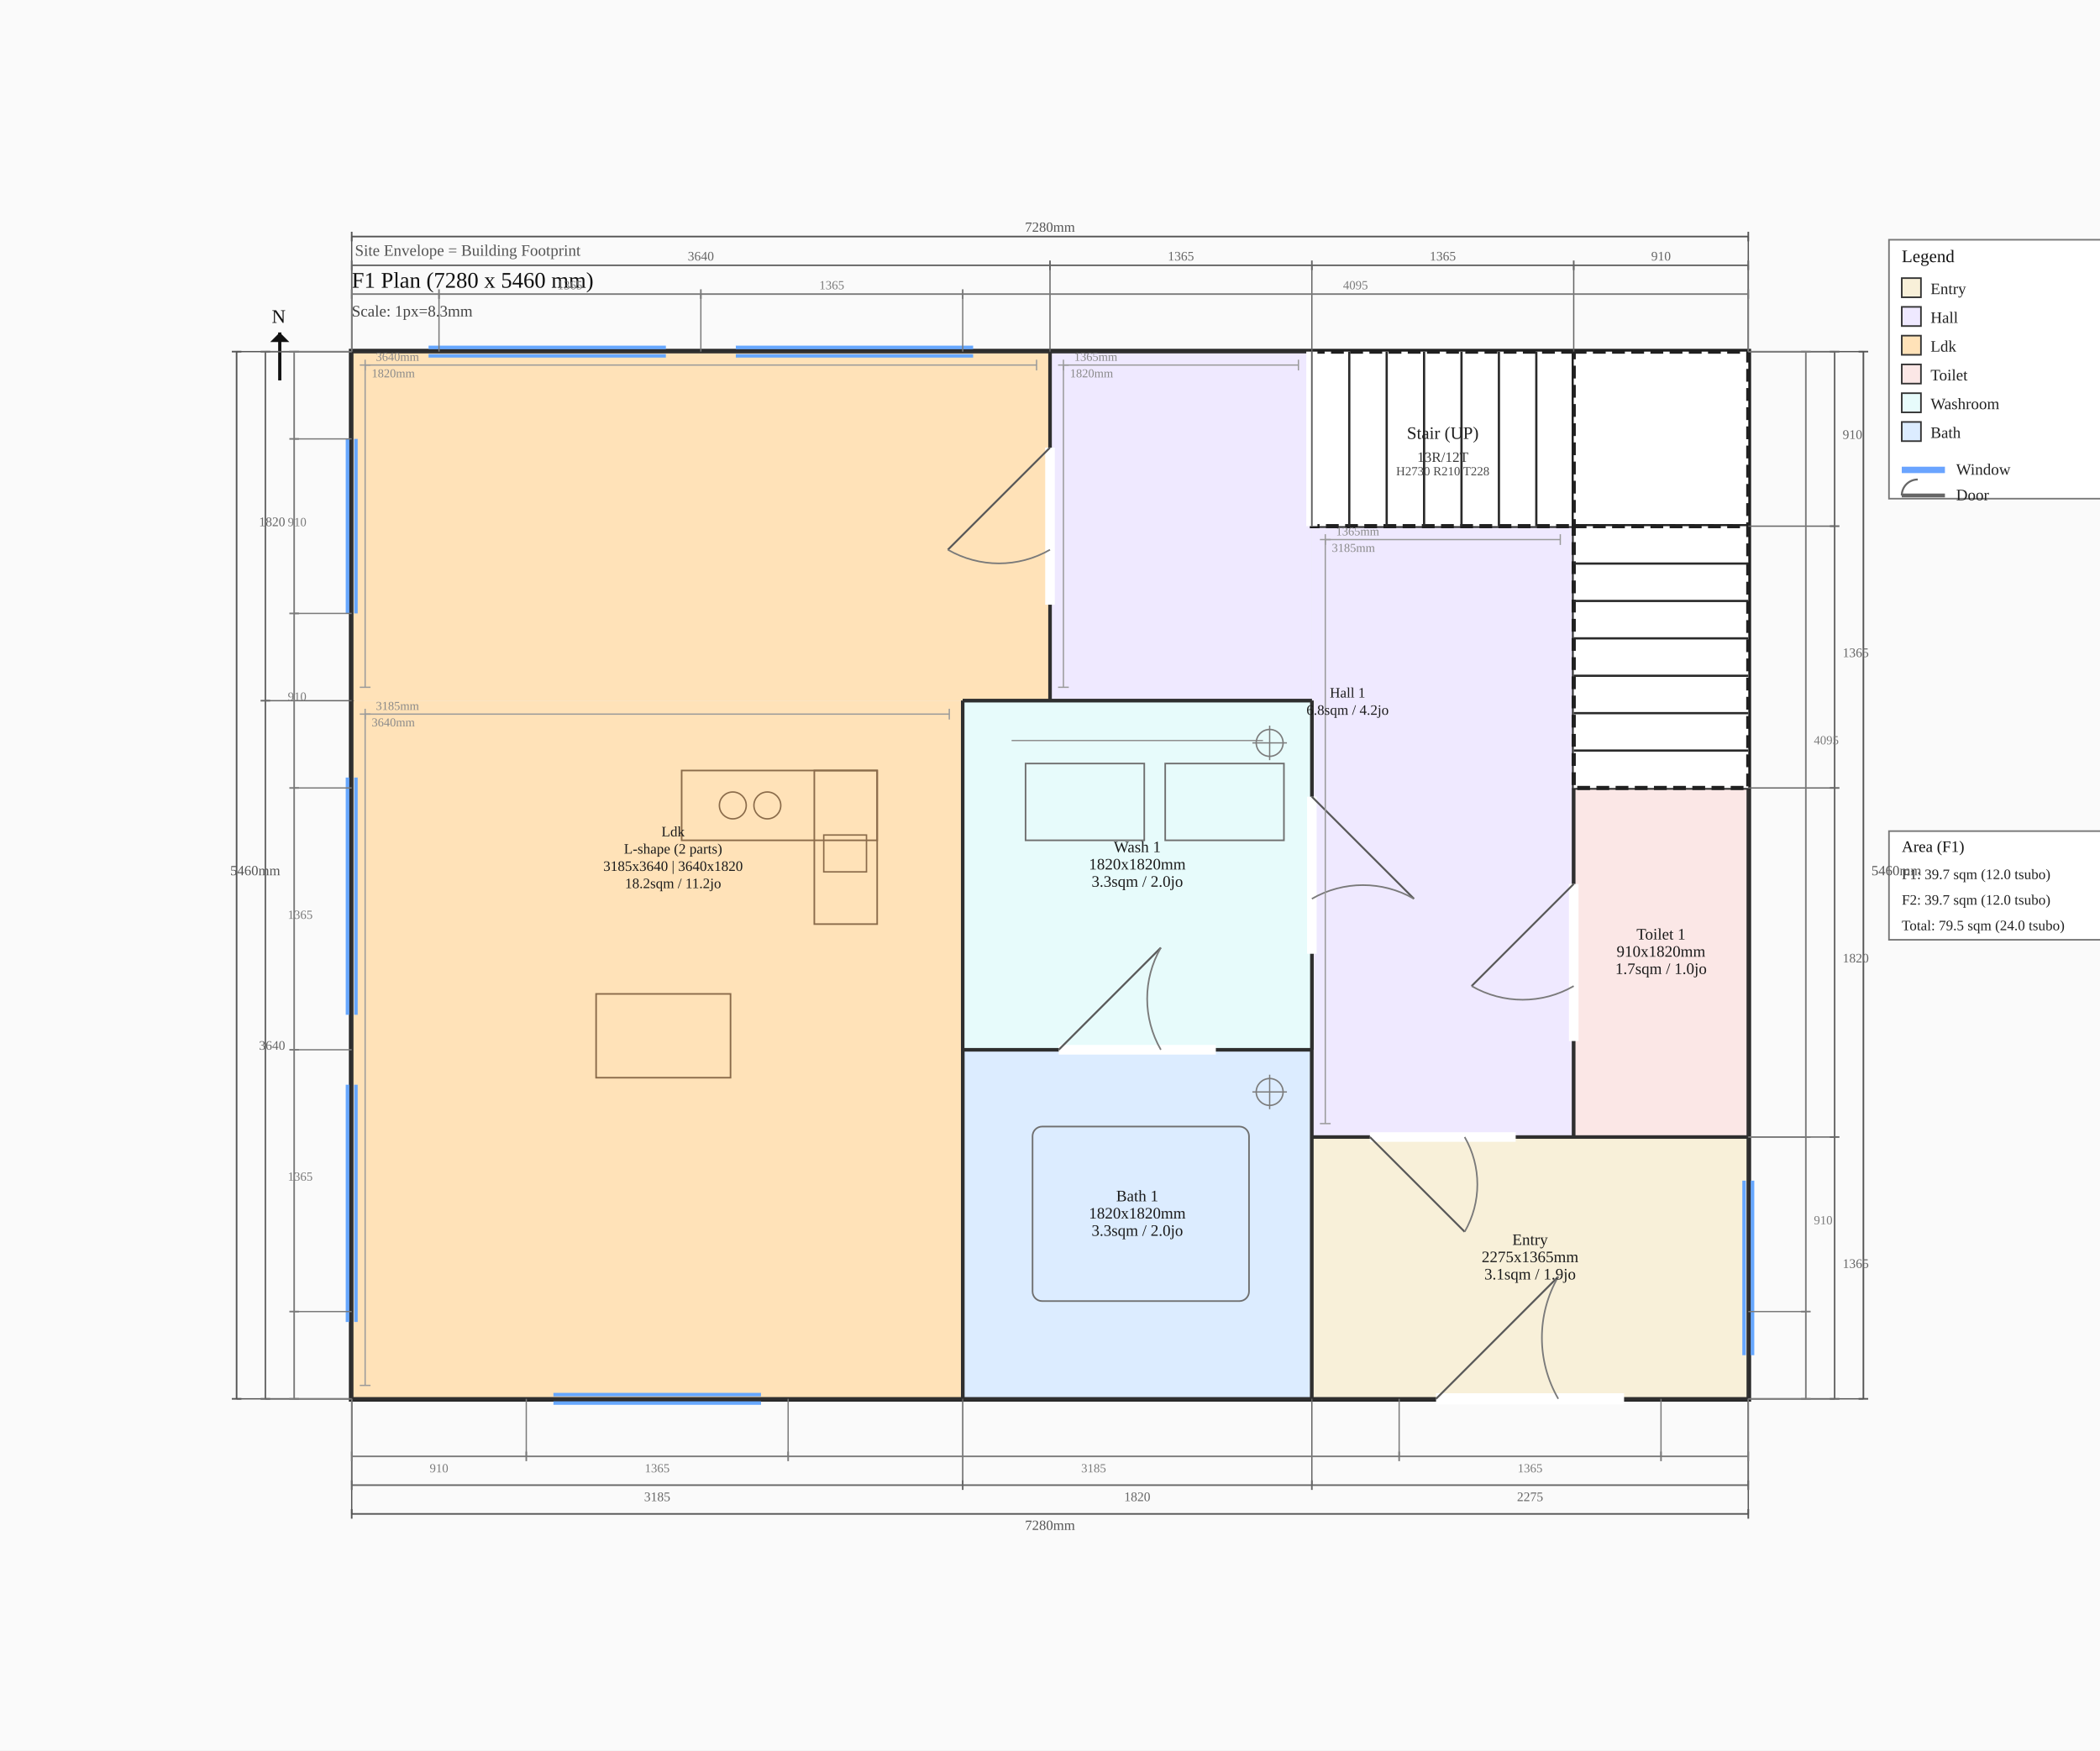
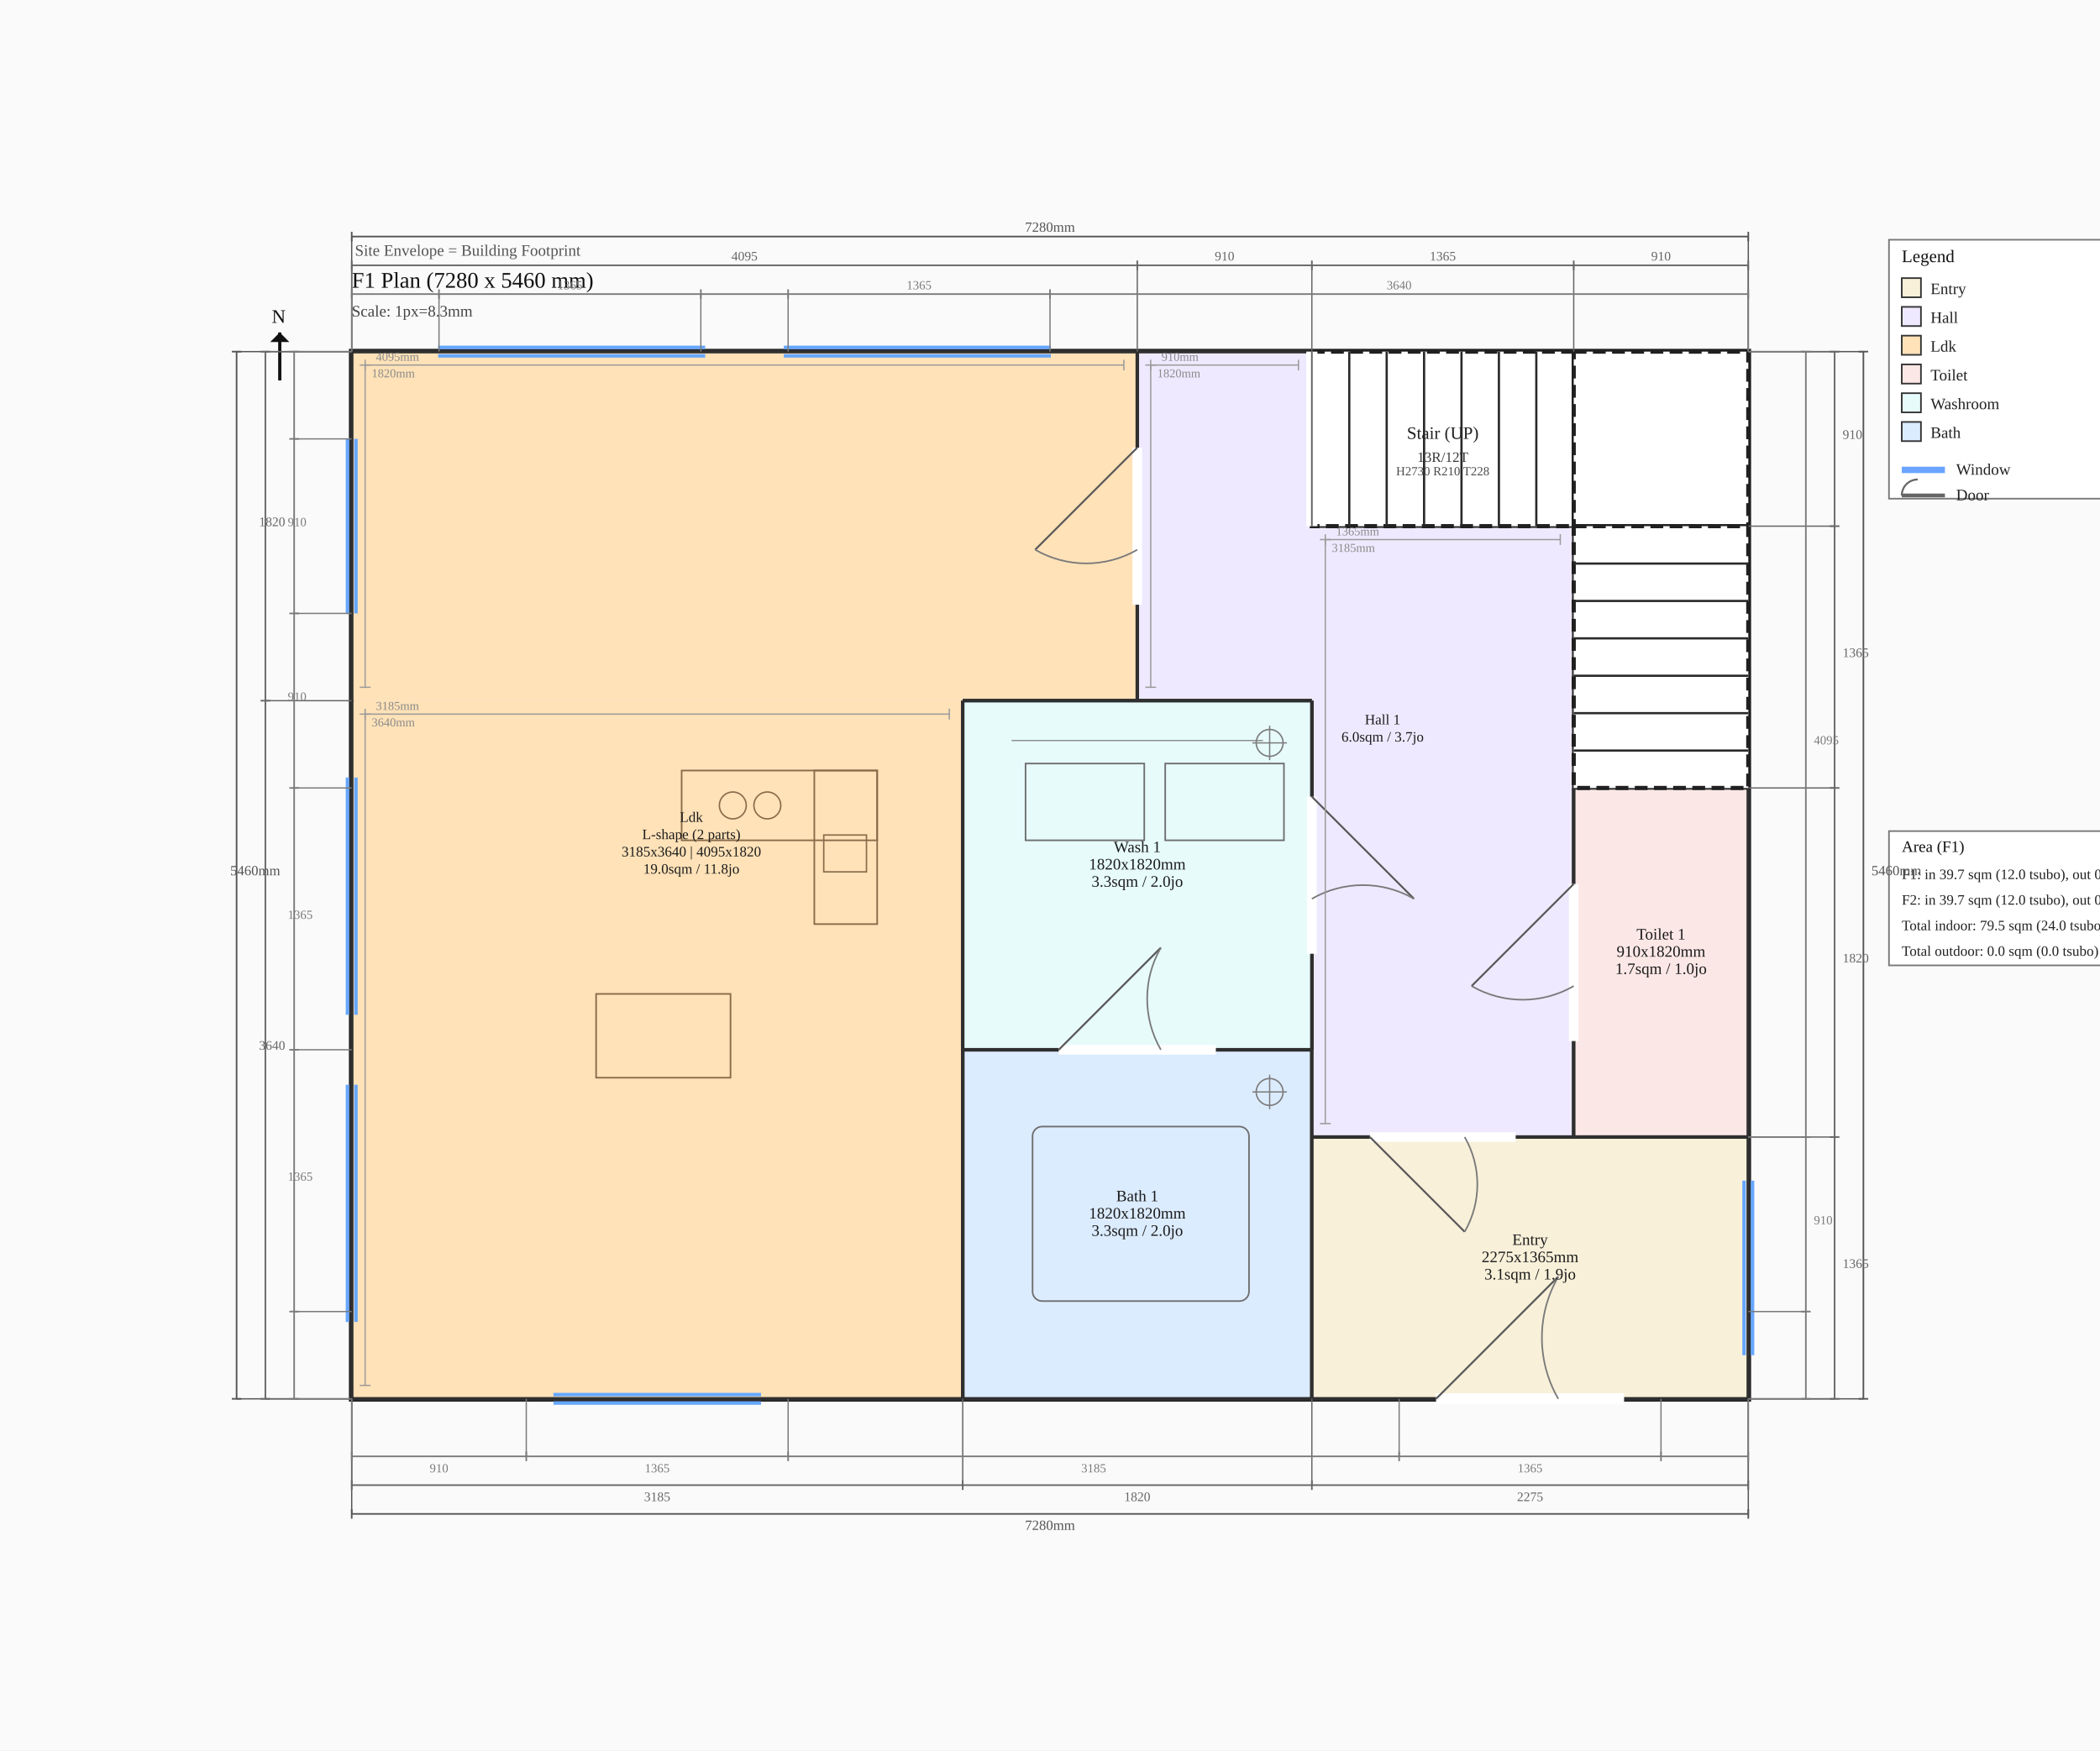
<svg xmlns="http://www.w3.org/2000/svg" baseProfile="tiny" height="1095.2px" version="1.2" width="1313.6px">
  <defs />
  <rect fill="#fafafa" height="1095.2" width="1313.6" x="0" y="0" />
  <line stroke="#ececec" stroke-width="0.7" x1="220.0" x2="220.0" y1="220.0" y2="875.2" />
  <line stroke="#ececec" stroke-width="0.7" x1="274.6" x2="274.6" y1="220.0" y2="875.2" />
  <line stroke="#ececec" stroke-width="0.7" x1="329.2" x2="329.2" y1="220.0" y2="875.2" />
  <line stroke="#ececec" stroke-width="0.7" x1="383.8" x2="383.8" y1="220.0" y2="875.2" />
  <line stroke="#ececec" stroke-width="0.7" x1="438.4" x2="438.4" y1="220.0" y2="875.2" />
  <line stroke="#ececec" stroke-width="0.7" x1="493.0" x2="493.0" y1="220.0" y2="875.2" />
  <line stroke="#ececec" stroke-width="0.7" x1="547.6" x2="547.6" y1="220.0" y2="875.2" />
  <line stroke="#ececec" stroke-width="0.7" x1="602.2" x2="602.2" y1="220.0" y2="875.2" />
  <line stroke="#ececec" stroke-width="0.7" x1="656.8" x2="656.8" y1="220.0" y2="875.2" />
  <line stroke="#ececec" stroke-width="0.7" x1="711.4" x2="711.4" y1="220.0" y2="875.2" />
  <line stroke="#ececec" stroke-width="0.7" x1="766.0" x2="766.0" y1="220.0" y2="875.2" />
  <line stroke="#ececec" stroke-width="0.7" x1="820.6" x2="820.6" y1="220.0" y2="875.2" />
  <line stroke="#ececec" stroke-width="0.7" x1="875.2" x2="875.2" y1="220.0" y2="875.2" />
  <line stroke="#ececec" stroke-width="0.7" x1="929.8" x2="929.8" y1="220.0" y2="875.2" />
  <line stroke="#ececec" stroke-width="0.7" x1="984.4" x2="984.4" y1="220.0" y2="875.2" />
  <line stroke="#ececec" stroke-width="0.7" x1="1039.0" x2="1039.0" y1="220.0" y2="875.2" />
  <line stroke="#ececec" stroke-width="0.7" x1="1093.6" x2="1093.6" y1="220.0" y2="875.2" />
  <line stroke="#d1d1d1" stroke-width="1.1" x1="220.0" x2="220.0" y1="220.0" y2="875.2" />
  <line stroke="#d1d1d1" stroke-width="1.1" x1="329.2" x2="329.2" y1="220.0" y2="875.2" />
  <line stroke="#d1d1d1" stroke-width="1.1" x1="438.4" x2="438.4" y1="220.0" y2="875.2" />
  <line stroke="#d1d1d1" stroke-width="1.1" x1="547.6" x2="547.6" y1="220.0" y2="875.2" />
  <line stroke="#d1d1d1" stroke-width="1.1" x1="656.8" x2="656.8" y1="220.0" y2="875.2" />
  <line stroke="#d1d1d1" stroke-width="1.1" x1="766.0" x2="766.0" y1="220.0" y2="875.2" />
  <line stroke="#d1d1d1" stroke-width="1.1" x1="875.2" x2="875.2" y1="220.0" y2="875.2" />
  <line stroke="#d1d1d1" stroke-width="1.1" x1="984.4" x2="984.4" y1="220.0" y2="875.2" />
  <line stroke="#d1d1d1" stroke-width="1.1" x1="1093.6" x2="1093.6" y1="220.0" y2="875.2" />
  <line stroke="#d1d1d1" stroke-width="1.1" x1="220.0" x2="1093.6" y1="220.0" y2="220.0" />
  <line stroke="#d1d1d1" stroke-width="1.1" x1="220.0" x2="1093.6" y1="329.2" y2="329.2" />
  <line stroke="#d1d1d1" stroke-width="1.1" x1="220.0" x2="1093.6" y1="438.4" y2="438.4" />
  <line stroke="#d1d1d1" stroke-width="1.1" x1="220.0" x2="1093.6" y1="547.6" y2="547.6" />
  <line stroke="#d1d1d1" stroke-width="1.1" x1="220.0" x2="1093.6" y1="656.8" y2="656.8" />
  <line stroke="#d1d1d1" stroke-width="1.1" x1="220.0" x2="1093.6" y1="766.0" y2="766.0" />
  <line stroke="#d1d1d1" stroke-width="1.1" x1="220.0" x2="1093.6" y1="875.2" y2="875.2" />
  <line stroke="#ececec" stroke-width="0.7" x1="220.0" x2="1093.6" y1="220.0" y2="220.0" />
  <line stroke="#ececec" stroke-width="0.7" x1="220.0" x2="1093.6" y1="274.6" y2="274.6" />
  <line stroke="#ececec" stroke-width="0.7" x1="220.0" x2="1093.6" y1="329.2" y2="329.2" />
  <line stroke="#ececec" stroke-width="0.7" x1="220.0" x2="1093.6" y1="383.8" y2="383.8" />
  <line stroke="#ececec" stroke-width="0.7" x1="220.0" x2="1093.6" y1="438.4" y2="438.4" />
  <line stroke="#ececec" stroke-width="0.7" x1="220.0" x2="1093.6" y1="493.0" y2="493.0" />
  <line stroke="#ececec" stroke-width="0.7" x1="220.0" x2="1093.6" y1="547.6" y2="547.6" />
  <line stroke="#ececec" stroke-width="0.7" x1="220.0" x2="1093.6" y1="602.2" y2="602.2" />
  <line stroke="#ececec" stroke-width="0.7" x1="220.0" x2="1093.6" y1="656.8" y2="656.8" />
  <line stroke="#ececec" stroke-width="0.7" x1="220.0" x2="1093.6" y1="711.4" y2="711.4" />
  <line stroke="#ececec" stroke-width="0.7" x1="220.0" x2="1093.6" y1="766.0" y2="766.0" />
  <line stroke="#ececec" stroke-width="0.7" x1="220.0" x2="1093.6" y1="820.6" y2="820.6" />
  <line stroke="#ececec" stroke-width="0.7" x1="220.0" x2="1093.6" y1="875.2" y2="875.2" />
  <rect fill="none" height="655.2" stroke="#6a6a6a" stroke-dasharray="8,4" stroke-width="2" width="873.6" x="220.0" y="220.0" />
  <rect fill="none" height="655.2" stroke="#1f1f1f" stroke-width="3.5" width="873.6" x="220.0" y="220.0" />
  <text fill="#555555" font-size="10" x="222.0" y="160.0">Site Envelope = Building Footprint</text>
  <rect fill="#dcecff" height="218.4" stroke="none" width="218.4" x="602.2" y="656.8" />
  <line stroke="#2f2f2f" stroke-width="2.2" x1="602.2" x2="820.6" y1="656.8" y2="656.8" />
  <line stroke="#2f2f2f" stroke-width="2.2" x1="602.2" x2="820.6" y1="875.2" y2="875.2" />
  <line stroke="#2f2f2f" stroke-width="2.2" x1="820.6" x2="820.6" y1="656.8" y2="875.2" />
  <line stroke="#2f2f2f" stroke-width="2.2" x1="602.2" x2="602.2" y1="656.8" y2="875.2" />
  <rect fill="#f8f0d9" height="163.8" stroke="none" width="273.0" x="820.6" y="711.4" />
  <line stroke="#2f2f2f" stroke-width="2.2" x1="820.6" x2="1093.6" y1="875.2" y2="875.2" />
  <line stroke="#2f2f2f" stroke-width="2.2" x1="820.6" x2="1093.6" y1="711.4" y2="711.4" />
  <line stroke="#2f2f2f" stroke-width="2.2" x1="820.6" x2="820.6" y1="711.4" y2="875.2" />
  <line stroke="#2f2f2f" stroke-width="2.2" x1="1093.6" x2="1093.6" y1="711.4" y2="875.2" />
-   <rect fill="#efe9ff" height="218.4" stroke="none" width="163.8" x="656.8" y="220.0" />
+   <rect fill="#efe9ff" height="218.4" stroke="none" width="109.2" x="711.4" y="220.0" />
  <rect fill="#efe9ff" height="382.2" stroke="none" width="163.8" x="820.6" y="329.2" />
-   <line stroke="#2f2f2f" stroke-width="2.2" x1="656.8" x2="820.6" y1="438.4" y2="438.4" />
+   <line stroke="#2f2f2f" stroke-width="2.2" x1="711.4" x2="820.6" y1="438.4" y2="438.4" />
  <line stroke="#2f2f2f" stroke-width="2.2" x1="820.6" x2="984.4" y1="711.4" y2="711.4" />
-   <line stroke="#2f2f2f" stroke-width="2.2" x1="656.8" x2="820.6" y1="220.0" y2="220.0" />
+   <line stroke="#2f2f2f" stroke-width="2.2" x1="711.4" x2="820.6" y1="220.0" y2="220.0" />
  <line stroke="#2f2f2f" stroke-width="2.2" x1="820.6" x2="984.4" y1="329.2" y2="329.2" />
  <line stroke="#2f2f2f" stroke-width="2.2" x1="984.4" x2="984.4" y1="329.2" y2="711.4" />
+   <line stroke="#2f2f2f" stroke-width="2.2" x1="711.4" x2="711.4" y1="220.0" y2="438.4" />
  <line stroke="#2f2f2f" stroke-width="2.2" x1="820.6" x2="820.6" y1="220.0" y2="329.2" />
  <line stroke="#2f2f2f" stroke-width="2.2" x1="820.6" x2="820.6" y1="438.4" y2="711.4" />
-   <line stroke="#2f2f2f" stroke-width="2.2" x1="656.8" x2="656.8" y1="220.0" y2="438.4" />
  <rect fill="#ffe2b8" height="436.8" stroke="none" width="382.2" x="220.0" y="438.4" />
-   <rect fill="#ffe2b8" height="218.4" stroke="none" width="436.8" x="220.0" y="220.0" />
-   <line stroke="#2f2f2f" stroke-width="2.2" x1="220.0" x2="656.8" y1="220.0" y2="220.0" />
+   <rect fill="#ffe2b8" height="218.4" stroke="none" width="491.4" x="220.0" y="220.0" />
+   <line stroke="#2f2f2f" stroke-width="2.2" x1="220.0" x2="711.4" y1="220.0" y2="220.0" />
+   <line stroke="#2f2f2f" stroke-width="2.2" x1="602.2" x2="711.4" y1="438.4" y2="438.4" />
  <line stroke="#2f2f2f" stroke-width="2.2" x1="220.0" x2="602.2" y1="875.2" y2="875.2" />
-   <line stroke="#2f2f2f" stroke-width="2.2" x1="602.2" x2="656.8" y1="438.4" y2="438.4" />
  <line stroke="#2f2f2f" stroke-width="2.2" x1="220.0" x2="220.0" y1="220.0" y2="875.2" />
  <line stroke="#2f2f2f" stroke-width="2.2" x1="602.2" x2="602.2" y1="438.4" y2="875.2" />
-   <line stroke="#2f2f2f" stroke-width="2.2" x1="656.8" x2="656.8" y1="220.0" y2="438.4" />
+   <line stroke="#2f2f2f" stroke-width="2.2" x1="711.4" x2="711.4" y1="220.0" y2="438.4" />
  <rect fill="#fbe7e6" height="218.4" stroke="none" width="109.2" x="984.4" y="493.0" />
  <line stroke="#2f2f2f" stroke-width="2.2" x1="984.4" x2="1093.6" y1="711.4" y2="711.4" />
  <line stroke="#2f2f2f" stroke-width="2.2" x1="984.4" x2="1093.6" y1="493.0" y2="493.0" />
  <line stroke="#2f2f2f" stroke-width="2.2" x1="1093.6" x2="1093.6" y1="493.0" y2="711.4" />
  <line stroke="#2f2f2f" stroke-width="2.2" x1="984.4" x2="984.4" y1="493.0" y2="711.4" />
  <rect fill="#e7fbfb" height="218.4" stroke="none" width="218.4" x="602.2" y="438.4" />
  <line stroke="#2f2f2f" stroke-width="2.2" x1="602.2" x2="820.6" y1="438.4" y2="438.4" />
  <line stroke="#2f2f2f" stroke-width="2.2" x1="602.2" x2="820.6" y1="656.8" y2="656.8" />
  <line stroke="#2f2f2f" stroke-width="2.2" x1="820.6" x2="820.6" y1="438.4" y2="656.8" />
  <line stroke="#2f2f2f" stroke-width="2.2" x1="602.2" x2="602.2" y1="438.4" y2="656.8" />
  <rect fill="none" height="43.68" stroke="#8a6b4a" stroke-width="1.0" width="122.304" x="426.388" y="482.08" />
  <rect fill="none" height="96.096" stroke="#8a6b4a" stroke-width="1.0" width="39.312" x="509.38" y="482.08" />
  <circle cx="458.394" cy="503.92" fill="none" r="8.4" stroke="#8a6b4a" stroke-width="0.9" />
  <circle cx="479.994" cy="503.92" fill="none" r="8.4" stroke="#8a6b4a" stroke-width="0.9" />
  <rect fill="none" height="23.063" stroke="#8a6b4a" stroke-width="0.9" width="26.732" x="515.277" y="522.44" />
  <rect fill="none" height="52.416" stroke="#8a6b4a" stroke-width="1.0" width="84.084" x="372.88" y="621.856" />
  <rect fill="none" height="48.048" stroke="#6f6f6f" stroke-width="1.0" width="74.256" x="641.512" y="477.712" />
  <rect fill="none" height="48.048" stroke="#6f6f6f" stroke-width="1.0" width="74.256" x="728.872" y="477.712" />
  <line stroke="#8f8f8f" stroke-width="0.8" x1="632.776" x2="790.024" y1="463.312" y2="463.312" />
  <circle cx="794.2" cy="464.8" fill="none" r="8.4" stroke="#7c7c7c" stroke-width="0.9" />
  <line stroke="#7c7c7c" stroke-width="0.8" x1="783.4" x2="805.0" y1="464.8" y2="464.8" />
  <line stroke="#7c7c7c" stroke-width="0.8" x1="794.2" x2="794.2" y1="454.0" y2="475.6" />
  <rect fill="none" height="109.2" rx="6" ry="6" stroke="#6f6f6f" stroke-width="1.0" width="135.408" x="645.88" y="704.848" />
  <circle cx="794.2" cy="683.2" fill="none" r="8.4" stroke="#7c7c7c" stroke-width="0.9" />
  <line stroke="#7c7c7c" stroke-width="0.8" x1="783.4" x2="805.0" y1="683.2" y2="683.2" />
  <line stroke="#7c7c7c" stroke-width="0.8" x1="794.2" x2="794.2" y1="672.4" y2="694.0" />
  <rect fill="#ffffff" height="109.2" stroke="#202020" stroke-dasharray="8,4" stroke-width="2.6" width="163.8" x="820.6" y="220.0" />
  <rect fill="#ffffff" height="109.2" stroke="#202020" stroke-dasharray="8,4" stroke-width="2.6" width="109.2" x="984.4" y="220.0" />
  <rect fill="#ffffff" height="163.8" stroke="#202020" stroke-dasharray="8,4" stroke-width="2.6" width="109.2" x="984.4" y="329.2" />
  <line stroke="#2a2a2a" stroke-width="1.4" x1="844.0" x2="844.0" y1="220.0" y2="329.2" />
  <line stroke="#2a2a2a" stroke-width="1.4" x1="867.4" x2="867.4" y1="220.0" y2="329.2" />
  <line stroke="#2a2a2a" stroke-width="1.4" x1="890.8" x2="890.8" y1="220.0" y2="329.2" />
  <line stroke="#2a2a2a" stroke-width="1.4" x1="914.2" x2="914.2" y1="220.0" y2="329.2" />
  <line stroke="#2a2a2a" stroke-width="1.4" x1="937.6" x2="937.6" y1="220.0" y2="329.2" />
  <line stroke="#2a2a2a" stroke-width="1.4" x1="961.0" x2="961.0" y1="220.0" y2="329.2" />
  <line stroke="#2a2a2a" stroke-width="1.4" x1="984.4" x2="1093.6" y1="352.6" y2="352.6" />
  <line stroke="#2a2a2a" stroke-width="1.4" x1="984.4" x2="1093.6" y1="376.0" y2="376.0" />
  <line stroke="#2a2a2a" stroke-width="1.4" x1="984.4" x2="1093.6" y1="399.4" y2="399.4" />
  <line stroke="#2a2a2a" stroke-width="1.4" x1="984.4" x2="1093.6" y1="422.8" y2="422.8" />
  <line stroke="#2a2a2a" stroke-width="1.4" x1="984.4" x2="1093.6" y1="446.2" y2="446.2" />
  <line stroke="#2a2a2a" stroke-width="1.4" x1="984.4" x2="1093.6" y1="469.6" y2="469.6" />
  <text fill="#202020" font-size="11" text-anchor="middle" x="902.5" y="274.6">Stair (UP)</text>
  <text fill="#3a3a3a" font-size="9.0" text-anchor="middle" x="902.5" y="289.0">13R/12T</text>
  <text fill="#4a4a4a" font-size="7.8" text-anchor="middle" x="902.5" y="297.4">H2730 R210 T228</text>
  <line stroke="#ffffff" stroke-width="7" x1="820.6" x2="820.6" y1="220.0" y2="329.2" />
  <line stroke="#5e5e5e" stroke-width="1.0" x1="820.6" x2="820.6" y1="220.0" y2="329.2" />
  <line stroke="#ffffff" stroke-width="6" x1="856.9" x2="948.1" y1="711.4" y2="711.4" />
  <line stroke="#595959" stroke-width="1.2" x1="856.9" x2="916.18" y1="711.4" y2="770.68" />
  <path d="M 916.18,711.4 A 59.28,59.28 0 0 1 916.18,770.68" fill="none" stroke="#7a7a7a" stroke-width="1.0" />
-   <line stroke="#ffffff" stroke-width="6" x1="656.8" x2="656.8" y1="280.06" y2="378.34" />
-   <line stroke="#595959" stroke-width="1.2" x1="656.8" x2="592.918" y1="280.06" y2="343.942" />
-   <path d="M 656.8,343.942 A 63.882,63.882 0 0 1 592.918,343.942" fill="none" stroke="#7a7a7a" stroke-width="1.0" />
+   <line stroke="#ffffff" stroke-width="6" x1="711.4" x2="711.4" y1="280.06" y2="378.34" />
+   <line stroke="#595959" stroke-width="1.2" x1="711.4" x2="647.518" y1="280.06" y2="343.942" />
+   <path d="M 711.4,343.942 A 63.882,63.882 0 0 1 647.518,343.942" fill="none" stroke="#7a7a7a" stroke-width="1.0" />
  <line stroke="#ffffff" stroke-width="6" x1="984.4" x2="984.4" y1="553.06" y2="651.34" />
  <line stroke="#595959" stroke-width="1.2" x1="984.4" x2="920.518" y1="553.06" y2="616.942" />
  <path d="M 984.4,616.942 A 63.882,63.882 0 0 1 920.518,616.942" fill="none" stroke="#7a7a7a" stroke-width="1.0" />
  <line stroke="#ffffff" stroke-width="6" x1="820.6" x2="820.6" y1="498.46" y2="596.74" />
  <line stroke="#595959" stroke-width="1.2" x1="820.6" x2="884.482" y1="498.46" y2="562.342" />
  <path d="M 820.6,562.342 A 63.882,63.882 0 0 1 884.482,562.342" fill="none" stroke="#7a7a7a" stroke-width="1.0" />
  <line stroke="#ffffff" stroke-width="6" x1="662.26" x2="760.54" y1="656.8" y2="656.8" />
  <line stroke="#595959" stroke-width="1.2" x1="662.26" x2="726.142" y1="656.8" y2="592.918" />
  <path d="M 726.142,656.8 A 63.882,63.882 0 0 1 726.142,592.918" fill="none" stroke="#7a7a7a" stroke-width="1.0" />
  <line stroke="#ffffff" stroke-width="7" x1="898.3" x2="1015.9" y1="875.2" y2="875.2" />
  <line stroke="#595959" stroke-width="1.2" x1="898.3" x2="974.74" y1="875.2" y2="798.76" />
  <path d="M 974.74,875.2 A 76.44,76.44 0 0 1 974.74,798.76" fill="none" stroke="#7a7a7a" stroke-width="1.0" />
  <line stroke="#66a7ff" stroke-width="2.2" x1="1090.96" x2="1090.96" y1="738.7" y2="847.9" />
  <line stroke="#66a7ff" stroke-width="2.2" x1="1096.24" x2="1096.24" y1="738.7" y2="847.9" />
  <line stroke="#66a7ff" stroke-width="2.2" x1="217.36" x2="217.36" y1="486.484" y2="634.924" />
  <line stroke="#66a7ff" stroke-width="2.2" x1="222.64" x2="222.64" y1="486.484" y2="634.924" />
  <line stroke="#66a7ff" stroke-width="2.2" x1="217.36" x2="217.36" y1="678.676" y2="827.116" />
  <line stroke="#66a7ff" stroke-width="2.2" x1="222.64" x2="222.64" y1="678.676" y2="827.116" />
  <line stroke="#66a7ff" stroke-width="2.2" x1="346.18" x2="476.02" y1="872.56" y2="872.56" />
  <line stroke="#66a7ff" stroke-width="2.2" x1="346.18" x2="476.02" y1="877.84" y2="877.84" />
  <line stroke="#66a7ff" stroke-width="2.2" x1="217.36" x2="217.36" y1="274.6" y2="383.8" />
  <line stroke="#66a7ff" stroke-width="2.2" x1="222.64" x2="222.64" y1="274.6" y2="383.8" />
-   <line stroke="#66a7ff" stroke-width="2.2" x1="268.084" x2="416.524" y1="217.36" y2="217.36" />
-   <line stroke="#66a7ff" stroke-width="2.2" x1="268.084" x2="416.524" y1="222.64" y2="222.64" />
-   <line stroke="#66a7ff" stroke-width="2.2" x1="460.276" x2="608.716" y1="217.36" y2="217.36" />
-   <line stroke="#66a7ff" stroke-width="2.2" x1="460.276" x2="608.716" y1="222.64" y2="222.64" />
-   <line stroke="#9a9a9a" stroke-width="0.8" x1="665.2" x2="812.2" y1="228.4" y2="228.4" />
-   <line stroke="#9a9a9a" stroke-width="0.8" x1="665.2" x2="665.2" y1="225.04" y2="231.76" />
+   <line stroke="#66a7ff" stroke-width="2.2" x1="274.072" x2="441.112" y1="217.36" y2="217.36" />
+   <line stroke="#66a7ff" stroke-width="2.2" x1="274.072" x2="441.112" y1="222.64" y2="222.64" />
+   <line stroke="#66a7ff" stroke-width="2.2" x1="490.288" x2="657.328" y1="217.36" y2="217.36" />
+   <line stroke="#66a7ff" stroke-width="2.2" x1="490.288" x2="657.328" y1="222.64" y2="222.64" />
+   <line stroke="#9a9a9a" stroke-width="0.8" x1="719.8" x2="812.2" y1="228.4" y2="228.4" />
+   <line stroke="#9a9a9a" stroke-width="0.8" x1="719.8" x2="719.8" y1="225.04" y2="231.76" />
  <line stroke="#9a9a9a" stroke-width="0.8" x1="812.2" x2="812.2" y1="225.04" y2="231.76" />
-   <text fill="#8a8a8a" font-size="7.6" text-anchor="start" x="671.92" y="225.76">1365mm</text>
-   <line stroke="#9a9a9a" stroke-width="0.8" x1="665.2" x2="665.2" y1="228.4" y2="430.0" />
-   <line stroke="#9a9a9a" stroke-width="0.8" x1="661.84" x2="668.56" y1="228.4" y2="228.4" />
-   <line stroke="#9a9a9a" stroke-width="0.8" x1="661.84" x2="668.56" y1="430.0" y2="430.0" />
-   <text fill="#8a8a8a" font-size="7.6" text-anchor="start" x="669.28" y="236.08">1820mm</text>
+   <text fill="#8a8a8a" font-size="7.6" text-anchor="start" x="726.52" y="225.76">910mm</text>
+   <line stroke="#9a9a9a" stroke-width="0.8" x1="719.8" x2="719.8" y1="228.4" y2="430.0" />
+   <line stroke="#9a9a9a" stroke-width="0.8" x1="716.44" x2="723.16" y1="228.4" y2="228.4" />
+   <line stroke="#9a9a9a" stroke-width="0.8" x1="716.44" x2="723.16" y1="430.0" y2="430.0" />
+   <text fill="#8a8a8a" font-size="7.6" text-anchor="start" x="723.88" y="236.08">1820mm</text>
  <line stroke="#9a9a9a" stroke-width="0.8" x1="829.0" x2="976.0" y1="337.6" y2="337.6" />
  <line stroke="#9a9a9a" stroke-width="0.8" x1="829.0" x2="829.0" y1="334.24" y2="340.96" />
  <line stroke="#9a9a9a" stroke-width="0.8" x1="976.0" x2="976.0" y1="334.24" y2="340.96" />
  <text fill="#8a8a8a" font-size="7.6" text-anchor="start" x="835.72" y="334.96">1365mm</text>
  <line stroke="#9a9a9a" stroke-width="0.8" x1="829.0" x2="829.0" y1="337.6" y2="703.0" />
  <line stroke="#9a9a9a" stroke-width="0.8" x1="825.64" x2="832.36" y1="337.6" y2="337.6" />
  <line stroke="#9a9a9a" stroke-width="0.8" x1="825.64" x2="832.36" y1="703.0" y2="703.0" />
  <text fill="#8a8a8a" font-size="7.6" text-anchor="start" x="833.08" y="345.28">3185mm</text>
  <line stroke="#9a9a9a" stroke-width="0.8" x1="228.4" x2="593.8" y1="446.8" y2="446.8" />
  <line stroke="#9a9a9a" stroke-width="0.8" x1="228.4" x2="228.4" y1="443.44" y2="450.16" />
  <line stroke="#9a9a9a" stroke-width="0.8" x1="593.8" x2="593.8" y1="443.44" y2="450.16" />
  <text fill="#8a8a8a" font-size="7.6" text-anchor="start" x="235.12" y="444.16">3185mm</text>
  <line stroke="#9a9a9a" stroke-width="0.8" x1="228.4" x2="228.4" y1="446.8" y2="866.8" />
  <line stroke="#9a9a9a" stroke-width="0.8" x1="225.04" x2="231.76" y1="446.8" y2="446.8" />
  <line stroke="#9a9a9a" stroke-width="0.8" x1="225.04" x2="231.76" y1="866.8" y2="866.8" />
  <text fill="#8a8a8a" font-size="7.6" text-anchor="start" x="232.48" y="454.48">3640mm</text>
-   <line stroke="#9a9a9a" stroke-width="0.8" x1="228.4" x2="648.4" y1="228.4" y2="228.4" />
+   <line stroke="#9a9a9a" stroke-width="0.8" x1="228.4" x2="703.0" y1="228.4" y2="228.4" />
  <line stroke="#9a9a9a" stroke-width="0.8" x1="228.4" x2="228.4" y1="225.04" y2="231.76" />
-   <line stroke="#9a9a9a" stroke-width="0.8" x1="648.4" x2="648.4" y1="225.04" y2="231.76" />
-   <text fill="#8a8a8a" font-size="7.6" text-anchor="start" x="235.12" y="225.76">3640mm</text>
+   <line stroke="#9a9a9a" stroke-width="0.8" x1="703.0" x2="703.0" y1="225.04" y2="231.76" />
+   <text fill="#8a8a8a" font-size="7.6" text-anchor="start" x="235.12" y="225.76">4095mm</text>
  <line stroke="#9a9a9a" stroke-width="0.8" x1="228.4" x2="228.4" y1="228.4" y2="430.0" />
  <line stroke="#9a9a9a" stroke-width="0.8" x1="225.04" x2="231.76" y1="228.4" y2="228.4" />
  <line stroke="#9a9a9a" stroke-width="0.8" x1="225.04" x2="231.76" y1="430.0" y2="430.0" />
  <text fill="#8a8a8a" font-size="7.6" text-anchor="start" x="232.48" y="236.08">1820mm</text>
  <text fill="#1b1b1b" font-size="10" text-anchor="middle" x="711.4" y="751.6">Bath 1</text>
  <text fill="#1b1b1b" font-size="10" text-anchor="middle" x="711.4" y="762.4">1820x1820mm</text>
  <text fill="#1b1b1b" font-size="10" text-anchor="middle" x="711.4" y="773.2">3.3sqm / 2.0jo</text>
  <text fill="#1b1b1b" font-size="10" text-anchor="middle" x="957.1" y="778.9">Entry</text>
  <text fill="#1b1b1b" font-size="10" text-anchor="middle" x="957.1" y="789.7">2275x1365mm</text>
  <text fill="#1b1b1b" font-size="10" text-anchor="middle" x="957.1" y="800.5">3.1sqm / 1.9jo</text>
-   <text fill="#1b1b1b" font-size="9" text-anchor="middle" x="842.936" y="436.409">Hall 1</text>
-   <text fill="#1b1b1b" font-size="9" text-anchor="middle" x="842.936" y="447.209">6.8sqm / 4.2jo</text>
-   <text fill="#1b1b1b" font-size="9" text-anchor="middle" x="421.027" y="523.273">Ldk</text>
-   <text fill="#1b1b1b" font-size="9" text-anchor="middle" x="421.027" y="534.073">L-shape (2 parts)</text>
-   <text fill="#1b1b1b" font-size="9" text-anchor="middle" x="421.027" y="544.873">3185x3640 | 3640x1820</text>
-   <text fill="#1b1b1b" font-size="9" text-anchor="middle" x="421.027" y="555.673">18.2sqm / 11.2jo</text>
+   <text fill="#1b1b1b" font-size="9" text-anchor="middle" x="864.845" y="453.183">Hall 1</text>
+   <text fill="#1b1b1b" font-size="9" text-anchor="middle" x="864.845" y="463.983">6.0sqm / 3.7jo</text>
+   <text fill="#1b1b1b" font-size="9" text-anchor="middle" x="432.465" y="514.209">Ldk</text>
+   <text fill="#1b1b1b" font-size="9" text-anchor="middle" x="432.465" y="525.009">L-shape (2 parts)</text>
+   <text fill="#1b1b1b" font-size="9" text-anchor="middle" x="432.465" y="535.809">3185x3640 | 4095x1820</text>
+   <text fill="#1b1b1b" font-size="9" text-anchor="middle" x="432.465" y="546.609">19.0sqm / 11.8jo</text>
  <text fill="#1b1b1b" font-size="10" text-anchor="middle" x="1039.0" y="587.8">Toilet 1</text>
  <text fill="#1b1b1b" font-size="10" text-anchor="middle" x="1039.0" y="598.6">910x1820mm</text>
  <text fill="#1b1b1b" font-size="10" text-anchor="middle" x="1039.0" y="609.4">1.7sqm / 1.0jo</text>
  <text fill="#1b1b1b" font-size="10" text-anchor="middle" x="711.4" y="533.2">Wash 1</text>
  <text fill="#1b1b1b" font-size="10" text-anchor="middle" x="711.4" y="544.0">1820x1820mm</text>
  <text fill="#1b1b1b" font-size="10" text-anchor="middle" x="711.4" y="554.8">3.3sqm / 2.0jo</text>
  <text fill="#111111" font-size="14" x="220.0" y="180.0">F1 Plan  (7280 x 5460 mm)</text>
  <text fill="#444444" font-size="10" x="220.0" y="198.0">Scale: 1px=8.3mm</text>
  <rect fill="#ffffff" height="162" stroke="#777777" stroke-width="1" width="170" x="1181.6" y="150.0" />
  <text fill="#111111" font-size="11" x="1189.6" y="164.0">Legend</text>
  <rect fill="#f8f0d9" height="12" stroke="#333333" stroke-width="1" width="12" x="1189.6" y="174.0" />
  <text fill="#222222" font-size="10" x="1207.6" y="184.0">Entry</text>
  <rect fill="#efe9ff" height="12" stroke="#333333" stroke-width="1" width="12" x="1189.6" y="192.0" />
  <text fill="#222222" font-size="10" x="1207.6" y="202.0">Hall</text>
  <rect fill="#ffe2b8" height="12" stroke="#333333" stroke-width="1" width="12" x="1189.6" y="210.0" />
  <text fill="#222222" font-size="10" x="1207.6" y="220.0">Ldk</text>
  <rect fill="#fbe7e6" height="12" stroke="#333333" stroke-width="1" width="12" x="1189.6" y="228.0" />
  <text fill="#222222" font-size="10" x="1207.6" y="238.0">Toilet</text>
  <rect fill="#e7fbfb" height="12" stroke="#333333" stroke-width="1" width="12" x="1189.6" y="246.0" />
  <text fill="#222222" font-size="10" x="1207.6" y="256.0">Washroom</text>
  <rect fill="#dcecff" height="12" stroke="#333333" stroke-width="1" width="12" x="1189.6" y="264.0" />
  <text fill="#222222" font-size="10" x="1207.6" y="274.0">Bath</text>
  <line stroke="#6aa4ff" stroke-width="4" x1="1189.6" x2="1216.6" y1="294.0" y2="294.0" />
  <text fill="#222222" font-size="10" x="1223.6" y="297.0">Window</text>
  <line stroke="#666666" stroke-width="2.4" x1="1189.6" x2="1216.6" y1="310.0" y2="310.0" />
  <path d="M 1189.6,310.0 A 10,10 0 0 1 1199.6,300.0" fill="none" stroke="#666666" stroke-width="1.2" />
  <text fill="#222222" font-size="10" x="1223.6" y="313.0">Door</text>
-   <rect fill="#ffffff" height="68" stroke="#777777" stroke-width="1" width="200" x="1181.6" y="520.0" />
+   <rect fill="#ffffff" height="84" stroke="#777777" stroke-width="1" width="200" x="1181.6" y="520.0" />
  <text fill="#111111" font-size="10" x="1189.6" y="533.0">Area (F1)</text>
-   <text fill="#222222" font-size="9" x="1189.6" y="550.0">F1: 39.7 sqm (12.0 tsubo)</text>
-   <text fill="#222222" font-size="9" x="1189.6" y="566.0">F2: 39.7 sqm (12.0 tsubo)</text>
-   <text fill="#222222" font-size="9" x="1189.6" y="582.0">Total: 79.5 sqm (24.0 tsubo)</text>
+   <text fill="#222222" font-size="9" x="1189.6" y="550.0">F1: in 39.7 sqm (12.0 tsubo), out 0.0 sqm (0.0 tsubo)</text>
+   <text fill="#222222" font-size="9" x="1189.6" y="566.0">F2: in 39.7 sqm (12.0 tsubo), out 0.0 sqm (0.0 tsubo)</text>
+   <text fill="#222222" font-size="9" x="1189.6" y="582.0">Total indoor: 79.5 sqm (24.0 tsubo)</text>
+   <text fill="#222222" font-size="9" x="1189.6" y="598.0">Total outdoor: 0.0 sqm (0.0 tsubo)</text>
  <line stroke="#111111" stroke-width="2" x1="175.0" x2="175.0" y1="238.0" y2="208.0" />
  <polygon fill="#111111" points="175.0,208.0 181.0,214.0 169.0,214.0" />
  <text fill="#111111" font-size="12" x="170.0" y="202.0">N</text>
  <line stroke="#545454" stroke-width="1.0" x1="220.0" x2="1093.6" y1="148.0" y2="148.0" />
  <line stroke="#545454" stroke-width="0.8" x1="220.0" x2="220.0" y1="220.0" y2="148.0" />
  <line stroke="#545454" stroke-width="1.0" x1="220.0" x2="220.0" y1="145.0" y2="151.0" />
  <line stroke="#545454" stroke-width="0.8" x1="1093.6" x2="1093.6" y1="220.0" y2="148.0" />
  <line stroke="#545454" stroke-width="1.0" x1="1093.6" x2="1093.6" y1="145.0" y2="151.0" />
  <text fill="#545454" font-size="8.8" text-anchor="middle" x="656.8" y="145.0">7280mm</text>
  <line stroke="#666666" stroke-width="1.0" x1="220.0" x2="1093.6" y1="166.0" y2="166.0" />
  <line stroke="#666666" stroke-width="0.8" x1="220.0" x2="220.0" y1="220.0" y2="166.0" />
  <line stroke="#666666" stroke-width="1.0" x1="220.0" x2="220.0" y1="163.0" y2="169.0" />
-   <line stroke="#666666" stroke-width="0.8" x1="656.8" x2="656.8" y1="220.0" y2="166.0" />
-   <line stroke="#666666" stroke-width="1.0" x1="656.8" x2="656.8" y1="163.0" y2="169.0" />
+   <line stroke="#666666" stroke-width="0.8" x1="711.4" x2="711.4" y1="220.0" y2="166.0" />
+   <line stroke="#666666" stroke-width="1.0" x1="711.4" x2="711.4" y1="163.0" y2="169.0" />
  <line stroke="#666666" stroke-width="0.8" x1="820.6" x2="820.6" y1="220.0" y2="166.0" />
  <line stroke="#666666" stroke-width="1.0" x1="820.6" x2="820.6" y1="163.0" y2="169.0" />
  <line stroke="#666666" stroke-width="0.8" x1="984.4" x2="984.4" y1="220.0" y2="166.0" />
  <line stroke="#666666" stroke-width="1.0" x1="984.4" x2="984.4" y1="163.0" y2="169.0" />
  <line stroke="#666666" stroke-width="0.8" x1="1093.6" x2="1093.6" y1="220.0" y2="166.0" />
  <line stroke="#666666" stroke-width="1.0" x1="1093.6" x2="1093.6" y1="163.0" y2="169.0" />
-   <text fill="#666666" font-size="8.2" text-anchor="middle" x="438.4" y="163.0">3640</text>
-   <text fill="#666666" font-size="8.2" text-anchor="middle" x="738.7" y="163.0">1365</text>
+   <text fill="#666666" font-size="8.2" text-anchor="middle" x="465.7" y="163.0">4095</text>
+   <text fill="#666666" font-size="8.2" text-anchor="middle" x="766.0" y="163.0">910</text>
  <text fill="#666666" font-size="8.2" text-anchor="middle" x="902.5" y="163.0">1365</text>
  <text fill="#666666" font-size="8.2" text-anchor="middle" x="1039.0" y="163.0">910</text>
  <line stroke="#7a7a7a" stroke-width="1.0" x1="220.0" x2="1093.6" y1="184.0" y2="184.0" />
  <line stroke="#7a7a7a" stroke-width="0.8" x1="220.0" x2="220.0" y1="220.0" y2="184.0" />
  <line stroke="#7a7a7a" stroke-width="1.0" x1="220.0" x2="220.0" y1="181.0" y2="187.0" />
  <line stroke="#7a7a7a" stroke-width="0.8" x1="274.6" x2="274.6" y1="220.0" y2="184.0" />
  <line stroke="#7a7a7a" stroke-width="1.0" x1="274.6" x2="274.6" y1="181.0" y2="187.0" />
  <line stroke="#7a7a7a" stroke-width="0.8" x1="438.4" x2="438.4" y1="220.0" y2="184.0" />
  <line stroke="#7a7a7a" stroke-width="1.0" x1="438.4" x2="438.4" y1="181.0" y2="187.0" />
-   <line stroke="#7a7a7a" stroke-width="0.8" x1="602.2" x2="602.2" y1="220.0" y2="184.0" />
-   <line stroke="#7a7a7a" stroke-width="1.0" x1="602.2" x2="602.2" y1="181.0" y2="187.0" />
+   <line stroke="#7a7a7a" stroke-width="0.8" x1="493.0" x2="493.0" y1="220.0" y2="184.0" />
+   <line stroke="#7a7a7a" stroke-width="1.0" x1="493.0" x2="493.0" y1="181.0" y2="187.0" />
+   <line stroke="#7a7a7a" stroke-width="0.8" x1="656.8" x2="656.8" y1="220.0" y2="184.0" />
+   <line stroke="#7a7a7a" stroke-width="1.0" x1="656.8" x2="656.8" y1="181.0" y2="187.0" />
  <line stroke="#7a7a7a" stroke-width="0.8" x1="1093.6" x2="1093.6" y1="220.0" y2="184.0" />
  <line stroke="#7a7a7a" stroke-width="1.0" x1="1093.6" x2="1093.6" y1="181.0" y2="187.0" />
  <text fill="#7a7a7a" font-size="7.8" text-anchor="middle" x="356.5" y="181.0">1365</text>
-   <text fill="#7a7a7a" font-size="7.8" text-anchor="middle" x="520.3" y="181.0">1365</text>
-   <text fill="#7a7a7a" font-size="7.8" text-anchor="middle" x="847.9" y="181.0">4095</text>
+   <text fill="#7a7a7a" font-size="7.8" text-anchor="middle" x="574.9" y="181.0">1365</text>
+   <text fill="#7a7a7a" font-size="7.8" text-anchor="middle" x="875.2" y="181.0">3640</text>
  <line stroke="#545454" stroke-width="1.0" x1="220.0" x2="1093.6" y1="947.2" y2="947.2" />
  <line stroke="#545454" stroke-width="0.8" x1="220.0" x2="220.0" y1="875.2" y2="947.2" />
  <line stroke="#545454" stroke-width="1.0" x1="220.0" x2="220.0" y1="944.2" y2="950.2" />
  <line stroke="#545454" stroke-width="0.8" x1="1093.6" x2="1093.6" y1="875.2" y2="947.2" />
  <line stroke="#545454" stroke-width="1.0" x1="1093.6" x2="1093.6" y1="944.2" y2="950.2" />
  <text fill="#545454" font-size="8.8" text-anchor="middle" x="656.8" y="957.2">7280mm</text>
  <line stroke="#666666" stroke-width="1.0" x1="220.0" x2="1093.6" y1="929.2" y2="929.2" />
  <line stroke="#666666" stroke-width="0.8" x1="220.0" x2="220.0" y1="875.2" y2="929.2" />
  <line stroke="#666666" stroke-width="1.0" x1="220.0" x2="220.0" y1="926.2" y2="932.2" />
  <line stroke="#666666" stroke-width="0.8" x1="602.2" x2="602.2" y1="875.2" y2="929.2" />
  <line stroke="#666666" stroke-width="1.0" x1="602.2" x2="602.2" y1="926.2" y2="932.2" />
  <line stroke="#666666" stroke-width="0.8" x1="820.6" x2="820.6" y1="875.2" y2="929.2" />
  <line stroke="#666666" stroke-width="1.0" x1="820.6" x2="820.6" y1="926.2" y2="932.2" />
  <line stroke="#666666" stroke-width="0.8" x1="1093.6" x2="1093.6" y1="875.2" y2="929.2" />
  <line stroke="#666666" stroke-width="1.0" x1="1093.6" x2="1093.6" y1="926.2" y2="932.2" />
  <text fill="#666666" font-size="8.2" text-anchor="middle" x="411.1" y="939.2">3185</text>
  <text fill="#666666" font-size="8.2" text-anchor="middle" x="711.4" y="939.2">1820</text>
  <text fill="#666666" font-size="8.2" text-anchor="middle" x="957.1" y="939.2">2275</text>
  <line stroke="#7a7a7a" stroke-width="1.0" x1="220.0" x2="1093.6" y1="911.2" y2="911.2" />
  <line stroke="#7a7a7a" stroke-width="0.8" x1="220.0" x2="220.0" y1="875.2" y2="911.2" />
  <line stroke="#7a7a7a" stroke-width="1.0" x1="220.0" x2="220.0" y1="908.2" y2="914.2" />
  <line stroke="#7a7a7a" stroke-width="0.8" x1="329.2" x2="329.2" y1="875.2" y2="911.2" />
  <line stroke="#7a7a7a" stroke-width="1.0" x1="329.2" x2="329.2" y1="908.2" y2="914.2" />
  <line stroke="#7a7a7a" stroke-width="0.8" x1="493.0" x2="493.0" y1="875.2" y2="911.2" />
  <line stroke="#7a7a7a" stroke-width="1.0" x1="493.0" x2="493.0" y1="908.2" y2="914.2" />
  <line stroke="#7a7a7a" stroke-width="0.8" x1="875.2" x2="875.2" y1="875.2" y2="911.2" />
  <line stroke="#7a7a7a" stroke-width="1.0" x1="875.2" x2="875.2" y1="908.2" y2="914.2" />
  <line stroke="#7a7a7a" stroke-width="0.8" x1="1039.0" x2="1039.0" y1="875.2" y2="911.2" />
  <line stroke="#7a7a7a" stroke-width="1.0" x1="1039.0" x2="1039.0" y1="908.2" y2="914.2" />
  <line stroke="#7a7a7a" stroke-width="0.8" x1="1093.6" x2="1093.6" y1="875.2" y2="911.2" />
  <line stroke="#7a7a7a" stroke-width="1.0" x1="1093.6" x2="1093.6" y1="908.2" y2="914.2" />
  <text fill="#7a7a7a" font-size="7.8" text-anchor="middle" x="274.6" y="921.2">910</text>
  <text fill="#7a7a7a" font-size="7.8" text-anchor="middle" x="411.1" y="921.2">1365</text>
  <text fill="#7a7a7a" font-size="7.8" text-anchor="middle" x="684.1" y="921.2">3185</text>
  <text fill="#7a7a7a" font-size="7.8" text-anchor="middle" x="957.1" y="921.2">1365</text>
  <line stroke="#545454" stroke-width="1.0" x1="148.0" x2="148.0" y1="220.0" y2="875.2" />
  <line stroke="#545454" stroke-width="0.8" x1="220.0" x2="148.0" y1="220.0" y2="220.0" />
  <line stroke="#545454" stroke-width="1.0" x1="145.0" x2="151.0" y1="220.0" y2="220.0" />
  <line stroke="#545454" stroke-width="0.8" x1="220.0" x2="148.0" y1="875.2" y2="875.2" />
  <line stroke="#545454" stroke-width="1.0" x1="145.0" x2="151.0" y1="875.2" y2="875.2" />
  <text fill="#545454" font-size="8.8" x="144.0" y="547.6">5460mm</text>
  <line stroke="#666666" stroke-width="1.0" x1="166.0" x2="166.0" y1="220.0" y2="875.2" />
  <line stroke="#666666" stroke-width="0.8" x1="220.0" x2="166.0" y1="220.0" y2="220.0" />
  <line stroke="#666666" stroke-width="1.0" x1="163.0" x2="169.0" y1="220.0" y2="220.0" />
  <line stroke="#666666" stroke-width="0.8" x1="220.0" x2="166.0" y1="438.4" y2="438.4" />
  <line stroke="#666666" stroke-width="1.0" x1="163.0" x2="169.0" y1="438.4" y2="438.4" />
  <line stroke="#666666" stroke-width="0.8" x1="220.0" x2="166.0" y1="875.2" y2="875.2" />
  <line stroke="#666666" stroke-width="1.0" x1="163.0" x2="169.0" y1="875.2" y2="875.2" />
  <text fill="#666666" font-size="8.2" x="162.0" y="329.2">1820</text>
  <text fill="#666666" font-size="8.2" x="162.0" y="656.8">3640</text>
  <line stroke="#7a7a7a" stroke-width="1.0" x1="184.0" x2="184.0" y1="220.0" y2="875.2" />
  <line stroke="#7a7a7a" stroke-width="0.8" x1="220.0" x2="184.0" y1="220.0" y2="220.0" />
  <line stroke="#7a7a7a" stroke-width="1.0" x1="181.0" x2="187.0" y1="220.0" y2="220.0" />
  <line stroke="#7a7a7a" stroke-width="0.8" x1="220.0" x2="184.0" y1="274.6" y2="274.6" />
  <line stroke="#7a7a7a" stroke-width="1.0" x1="181.0" x2="187.0" y1="274.6" y2="274.6" />
  <line stroke="#7a7a7a" stroke-width="0.8" x1="220.0" x2="184.0" y1="383.8" y2="383.8" />
  <line stroke="#7a7a7a" stroke-width="1.0" x1="181.0" x2="187.0" y1="383.8" y2="383.8" />
  <line stroke="#7a7a7a" stroke-width="0.8" x1="220.0" x2="184.0" y1="493.0" y2="493.0" />
  <line stroke="#7a7a7a" stroke-width="1.0" x1="181.0" x2="187.0" y1="493.0" y2="493.0" />
  <line stroke="#7a7a7a" stroke-width="0.8" x1="220.0" x2="184.0" y1="656.8" y2="656.8" />
  <line stroke="#7a7a7a" stroke-width="1.0" x1="181.0" x2="187.0" y1="656.8" y2="656.8" />
  <line stroke="#7a7a7a" stroke-width="0.8" x1="220.0" x2="184.0" y1="820.6" y2="820.6" />
  <line stroke="#7a7a7a" stroke-width="1.0" x1="181.0" x2="187.0" y1="820.6" y2="820.6" />
  <line stroke="#7a7a7a" stroke-width="0.8" x1="220.0" x2="184.0" y1="875.2" y2="875.2" />
  <line stroke="#7a7a7a" stroke-width="1.0" x1="181.0" x2="187.0" y1="875.2" y2="875.2" />
  <text fill="#7a7a7a" font-size="7.8" x="180.0" y="329.2">910</text>
  <text fill="#7a7a7a" font-size="7.8" x="180.0" y="438.4">910</text>
  <text fill="#7a7a7a" font-size="7.8" x="180.0" y="574.9">1365</text>
  <text fill="#7a7a7a" font-size="7.8" x="180.0" y="738.7">1365</text>
  <line stroke="#545454" stroke-width="1.0" x1="1165.6" x2="1165.6" y1="220.0" y2="875.2" />
  <line stroke="#545454" stroke-width="0.8" x1="1093.6" x2="1165.6" y1="220.0" y2="220.0" />
  <line stroke="#545454" stroke-width="1.0" x1="1162.6" x2="1168.6" y1="220.0" y2="220.0" />
  <line stroke="#545454" stroke-width="0.8" x1="1093.6" x2="1165.6" y1="875.2" y2="875.2" />
  <line stroke="#545454" stroke-width="1.0" x1="1162.6" x2="1168.6" y1="875.2" y2="875.2" />
  <text fill="#545454" font-size="8.8" x="1170.6" y="547.6">5460mm</text>
  <line stroke="#666666" stroke-width="1.0" x1="1147.6" x2="1147.6" y1="220.0" y2="875.2" />
  <line stroke="#666666" stroke-width="0.8" x1="1093.6" x2="1147.6" y1="220.0" y2="220.0" />
  <line stroke="#666666" stroke-width="1.0" x1="1144.6" x2="1150.6" y1="220.0" y2="220.0" />
  <line stroke="#666666" stroke-width="0.8" x1="1093.6" x2="1147.6" y1="329.2" y2="329.2" />
  <line stroke="#666666" stroke-width="1.0" x1="1144.6" x2="1150.6" y1="329.2" y2="329.2" />
  <line stroke="#666666" stroke-width="0.8" x1="1093.6" x2="1147.6" y1="493.0" y2="493.0" />
  <line stroke="#666666" stroke-width="1.0" x1="1144.6" x2="1150.6" y1="493.0" y2="493.0" />
  <line stroke="#666666" stroke-width="0.8" x1="1093.6" x2="1147.6" y1="711.4" y2="711.4" />
  <line stroke="#666666" stroke-width="1.0" x1="1144.6" x2="1150.6" y1="711.4" y2="711.4" />
  <line stroke="#666666" stroke-width="0.8" x1="1093.6" x2="1147.6" y1="875.2" y2="875.2" />
  <line stroke="#666666" stroke-width="1.0" x1="1144.6" x2="1150.6" y1="875.2" y2="875.2" />
  <text fill="#666666" font-size="8.2" x="1152.6" y="274.6">910</text>
  <text fill="#666666" font-size="8.2" x="1152.6" y="411.1">1365</text>
  <text fill="#666666" font-size="8.2" x="1152.6" y="602.2">1820</text>
  <text fill="#666666" font-size="8.2" x="1152.6" y="793.3">1365</text>
  <line stroke="#7a7a7a" stroke-width="1.0" x1="1129.6" x2="1129.6" y1="220.0" y2="875.2" />
  <line stroke="#7a7a7a" stroke-width="0.8" x1="1093.6" x2="1129.6" y1="220.0" y2="220.0" />
  <line stroke="#7a7a7a" stroke-width="1.0" x1="1126.6" x2="1132.6" y1="220.0" y2="220.0" />
  <line stroke="#7a7a7a" stroke-width="0.8" x1="1093.6" x2="1129.6" y1="711.4" y2="711.4" />
  <line stroke="#7a7a7a" stroke-width="1.0" x1="1126.6" x2="1132.6" y1="711.4" y2="711.4" />
  <line stroke="#7a7a7a" stroke-width="0.8" x1="1093.6" x2="1129.6" y1="820.6" y2="820.6" />
  <line stroke="#7a7a7a" stroke-width="1.0" x1="1126.6" x2="1132.6" y1="820.6" y2="820.6" />
  <line stroke="#7a7a7a" stroke-width="0.8" x1="1093.6" x2="1129.6" y1="875.2" y2="875.2" />
  <line stroke="#7a7a7a" stroke-width="1.0" x1="1126.6" x2="1132.6" y1="875.2" y2="875.2" />
  <text fill="#7a7a7a" font-size="7.8" x="1134.6" y="465.7">4095</text>
  <text fill="#7a7a7a" font-size="7.8" x="1134.6" y="766.0">910</text>
</svg>
